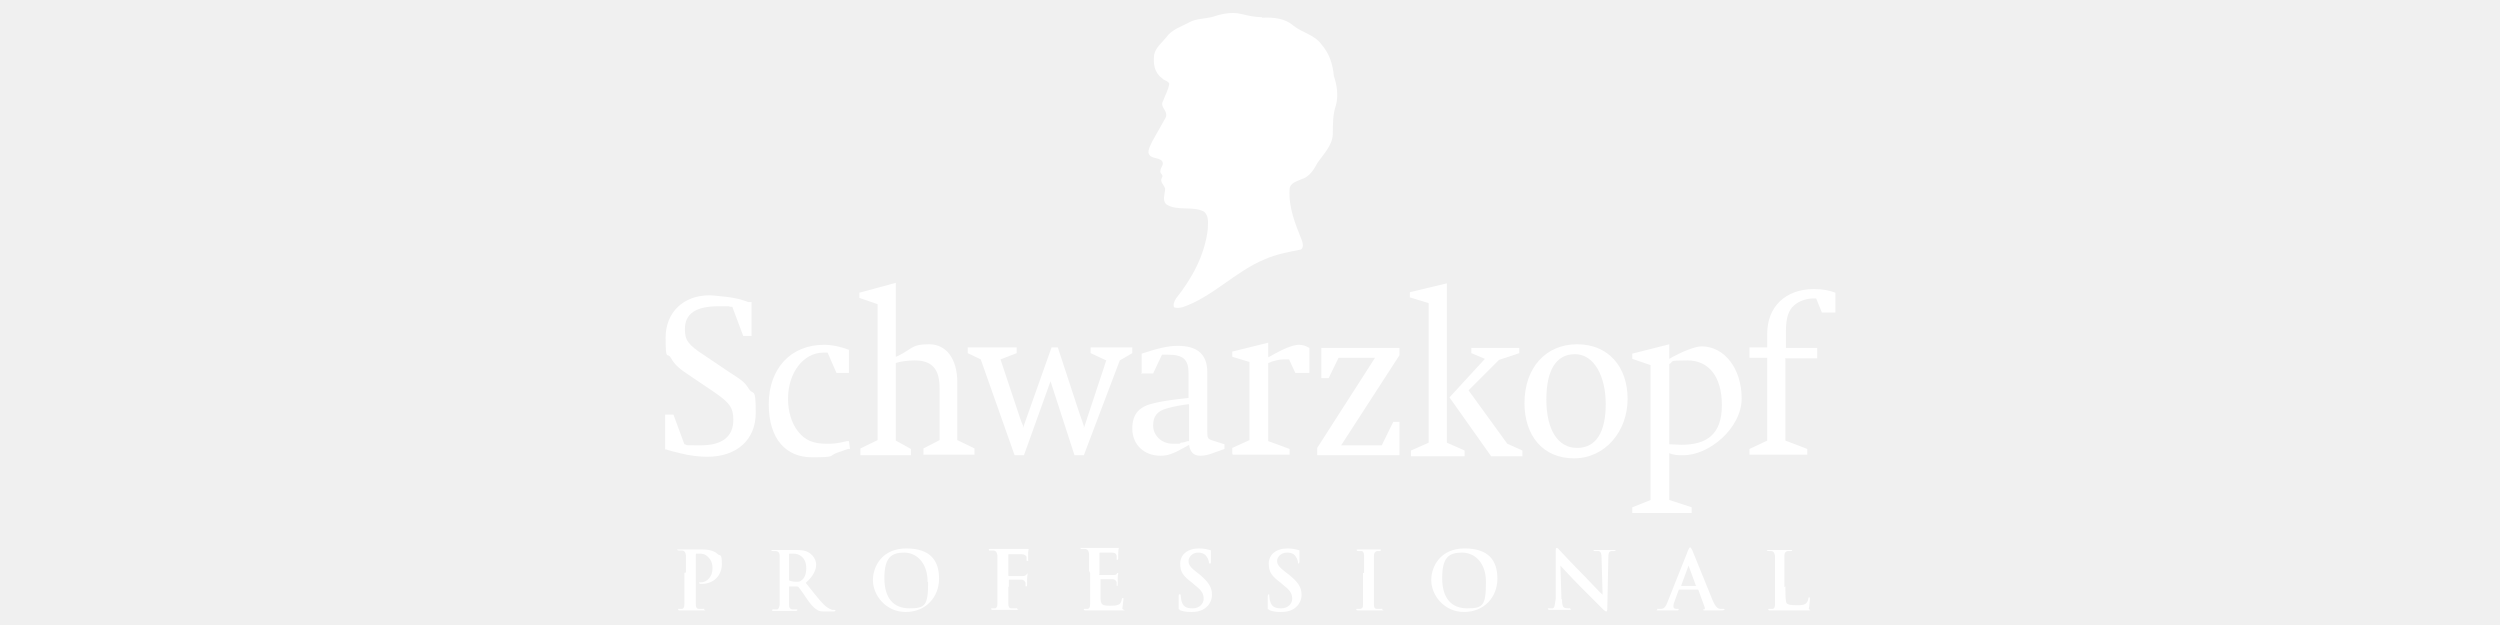
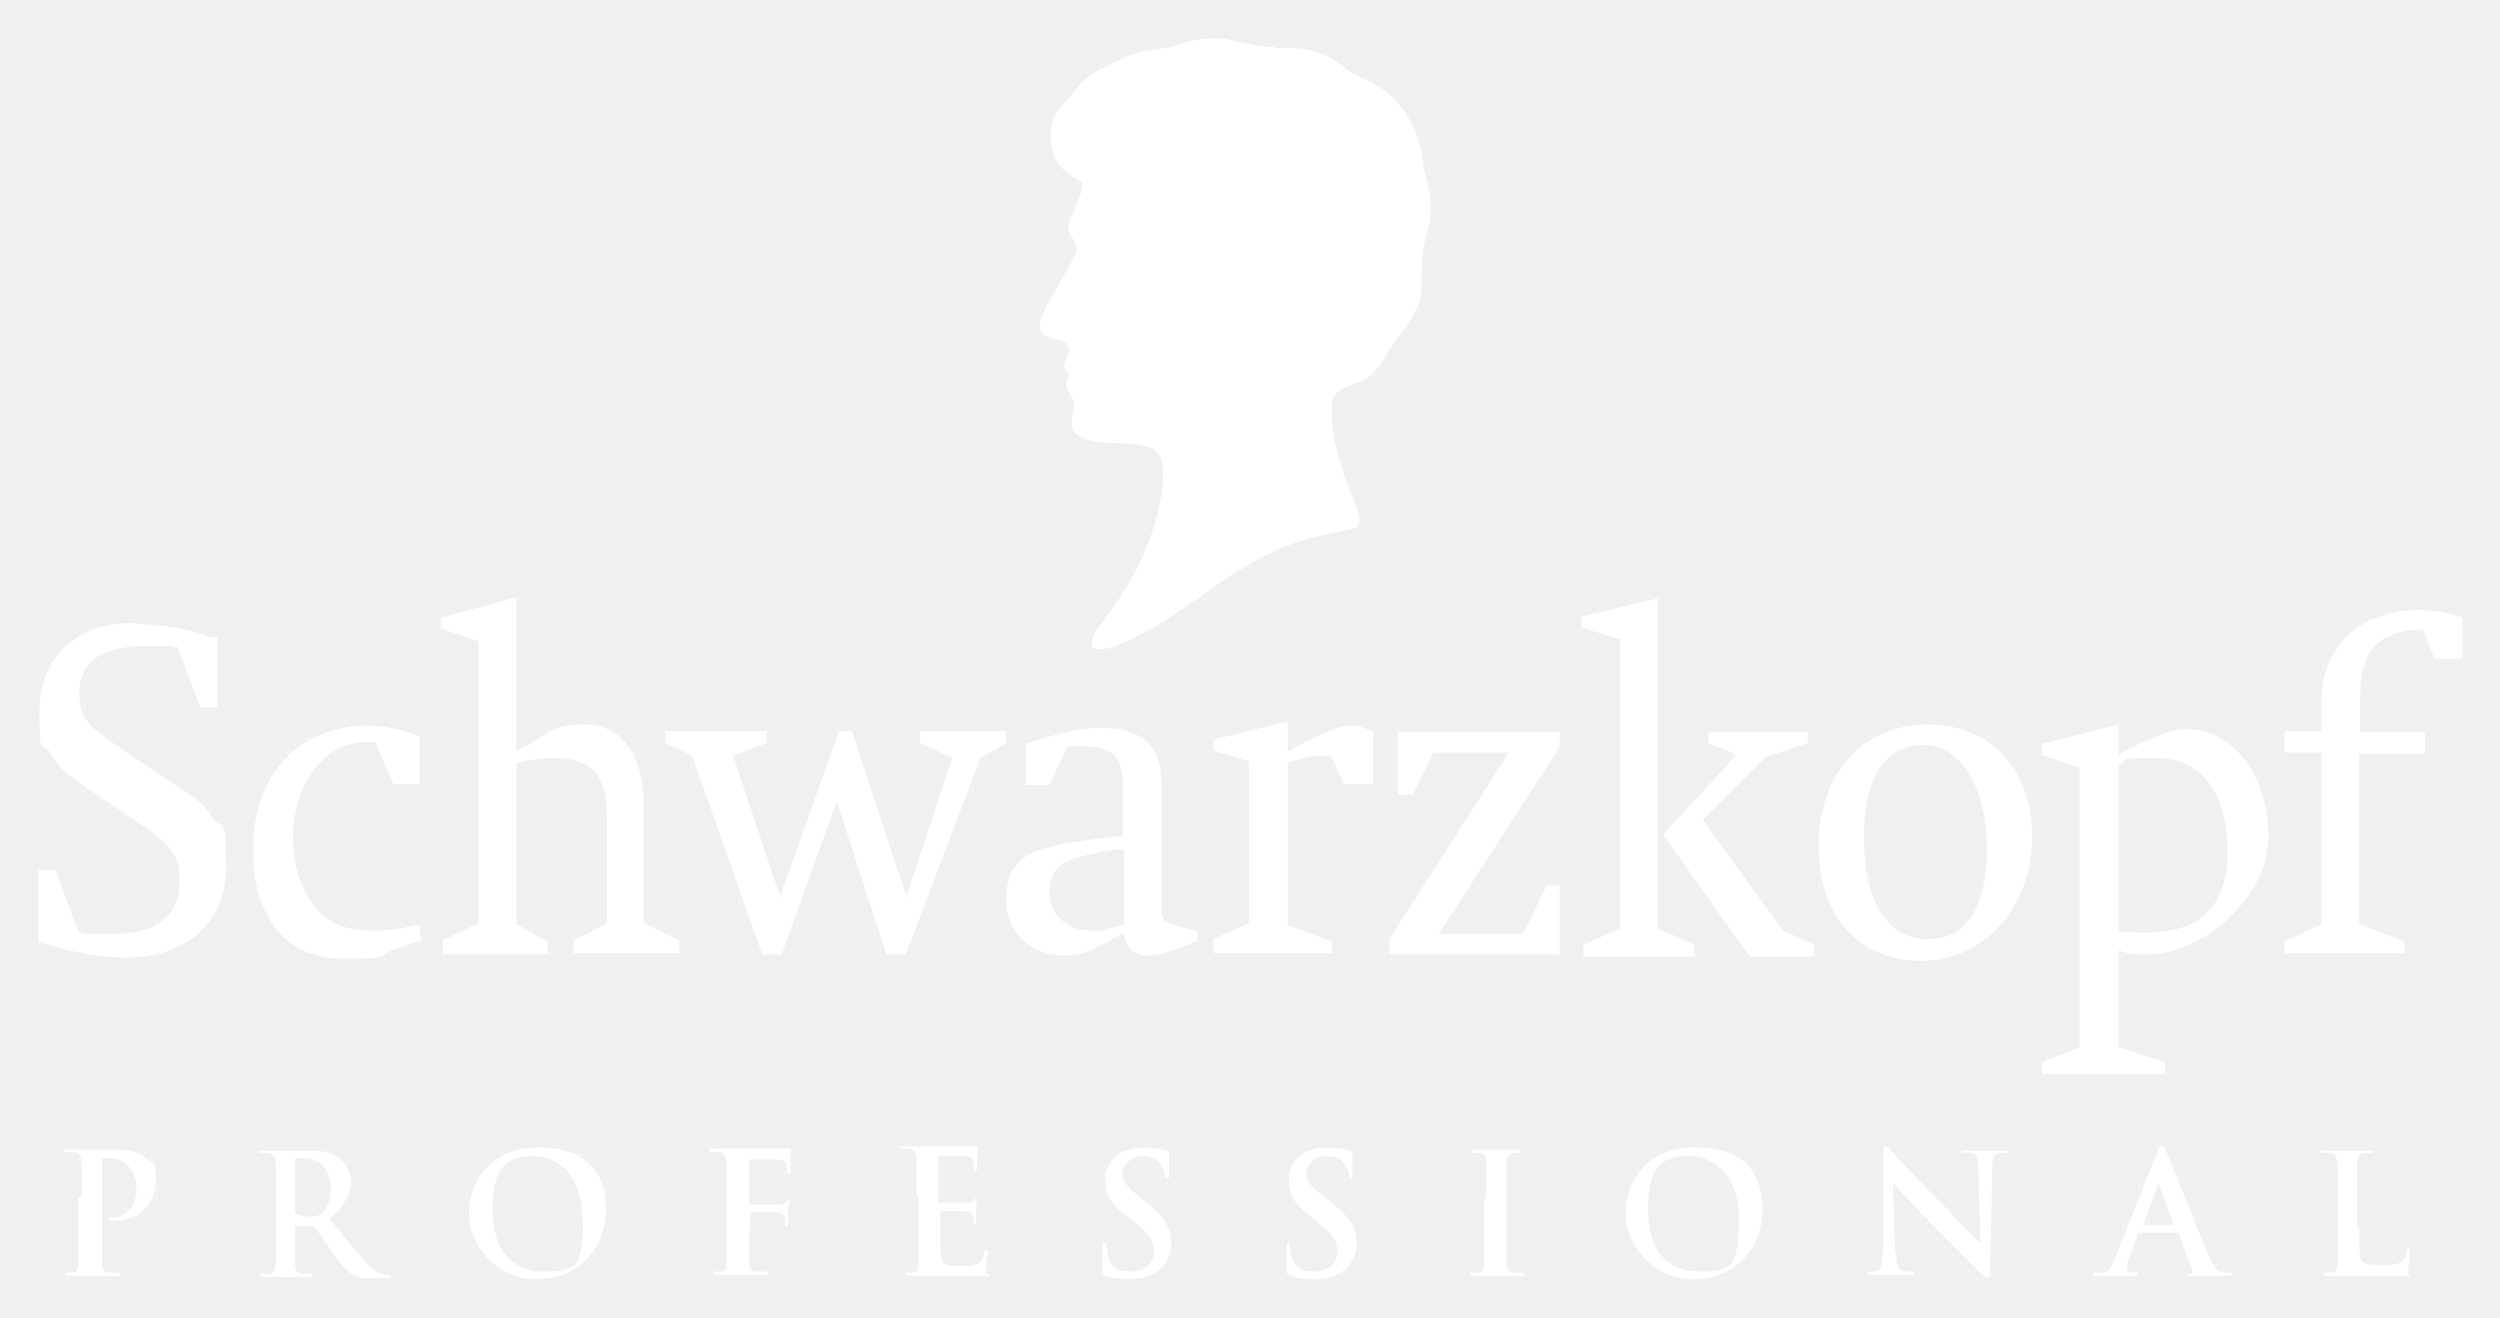
- <svg xmlns="http://www.w3.org/2000/svg" aria-label="Schwarzkopf" role="img" id="Layer_1" version="1.1" viewBox="0 0 480 120" shape-rendering="geometricPrecision" text-rendering="geometricPrecision">
+ <svg xmlns="http://www.w3.org/2000/svg" aria-label="Schwarzkopf" role="img" id="Layer_1" version="1.1" viewBox="124.144 -1.056 231.712 122.112" shape-rendering="geometricPrecision" text-rendering="geometricPrecision">
  <defs>
    <style type="text/css">
    svg path, svg polygon, svg rect, svg circle, svg ellipse, svg polyline, svg line, svg text { fill: #ffffff !important; }
    svg &gt; circle[fill="none"], svg &gt; rect[fill="none"], svg &gt; ellipse[fill="none"] { fill: none !important; }
    clipPath path, clipPath polygon, clipPath rect, clipPath circle, clipPath ellipse,
    mask path, mask polygon, mask rect, mask circle { fill: #000000 !important; stroke: none !important; }
  </style>
  </defs>
  <defs>
    
  </defs>
  <path d="M242.3,3.3c-1.3,0-2.7-.3-3.9-.6-2-.5-4,0-5.8.6-1.4.3-2.9.3-4.1.9-1.6.9-3.5,1.4-4.6,3-.9,1.1-2,1.9-2.3,3.3-.2,1.7,0,3.4,1.5,4.5.4.5,1.2.5,1.4,1.1-.2,1.2-.8,2.2-1.2,3.3-.7,1.2,1.1,1.9.5,3.2l-2.6,4.6c-.3.7-.7,1.3-.7,2.1.3,1.3,1.8.8,2.6,1.6.5.7-.3,1.2-.3,1.9-.2.5.7.8.3,1.3-.5.8.4,1.4.6,2.1,0,1-.6,2.2.2,3,2,1.4,5.1.3,7.2,1.4,1.1.8.8,2.3.8,3.4-.6,5-3,9.4-6.1,13.3-.3.5-.6,1.1-.4,1.7.5.2,1.1.1,1.6,0,5.7-1.9,10.2-6.9,15.8-9.2,2.2-1,4.6-1.4,7-1.9.6-.5.3-1.3.1-1.9-1.2-3-2.5-6.1-2.3-9.6,0-1.3,1.5-1.6,2.3-2,1.5-.4,2.4-1.9,3.1-3.2,1.2-1.7,2.8-3.3,2.9-5.4,0-1.9,0-3.9.6-5.6.5-1.8.2-3.9-.4-5.6-.2-2.3-.9-4.4-2.4-6.1-1.4-1.9-3.7-2.2-5.4-3.6-1.6-1.4-3.8-1.6-6-1.5h0Z" />
  <path d="M131.4,110v2.7c0,1.4,0,2.7,0,3.3,0,.5-.1.8-.4.9-.1,0-.3,0-.6,0s-.2,0-.2.1.1.2.3.2c.6,0,1.6,0,2,0s1.4,0,2.4,0,.3,0,.3-.2,0-.1-.2-.1-.6,0-.8,0c-.5,0-.6-.4-.6-.8,0-.7,0-1.9,0-3.3v-6.2c0-.2,0-.3.1-.3.1,0,.4,0,.6,0,.4,0,1,0,1.6.6.9.8.9,1.8.9,2.3,0,1.6-1.2,2.6-2.1,2.6s-.4,0-.4.2.1.1.2.1c0,0,.3,0,.3,0,2.2,0,3.8-1.6,3.8-3.8s-.4-1.5-.8-1.9c-.2-.2-.9-.9-2.9-.9s-1.6,0-2.3,0-1.4,0-2.2,0-.3,0-.3.1,0,.1.3.1.5,0,.6,0c.5.1.6.4.7.9,0,.5,0,.9,0,3.3h0Z" />
  <path d="M149.7,110c0-2.4,0-2.8,0-3.3,0-.5-.2-.8-.7-.9-.1,0-.4,0-.6,0s-.3,0-.3-.1.1-.1.3-.1c.8,0,1.8,0,2.1,0,.5,0,1.7,0,2.2,0,1,0,2,0,2.9.7.4.3,1.1,1.1,1.1,2.1s-.5,2.2-2,3.5c1.4,1.7,2.4,3.1,3.4,4.1.9.9,1.5,1,1.7,1.1.2,0,.3,0,.4,0s.2,0,.2.1c0,.1-.1.2-.3.2h-1.5c-.9,0-1.3,0-1.7-.3-.7-.4-1.3-1.1-2.1-2.3-.6-.9-1.3-1.9-1.5-2.1,0,0-.2-.1-.3-.1h-1.4c0,0-.1,0-.1,0v.2c0,1.4,0,2.7,0,3.3,0,.5.1.8.6.9.2,0,.6,0,.8,0s.2,0,.2.1-.1.2-.3.2c-.9,0-2.1,0-2.3,0s-1.3,0-1.9,0-.3,0-.3-.2,0-.1.3-.1.4,0,.6,0c.3,0,.4-.4.5-.9,0-.7,0-1.9,0-3.3v-2.7h0ZM151.5,111.2c0,.2,0,.2.1.3.3.1.8.2,1.2.2.6,0,.8,0,1.1-.3.5-.3.9-1.1.9-2.3,0-2.2-1.5-2.8-2.4-2.8s-.7,0-.8,0c-.1,0-.1,0-.1.2v4.7h0Z" />
  <path d="M167.6,111.4c0-2.7,1.8-6.1,6.4-6.1s6.3,2.3,6.3,5.8-2.5,6.4-6.4,6.4-6.3-3.3-6.3-6.1h0ZM178.1,111.7c0-3.5-2-5.6-4.5-5.6s-3.8,1-3.8,4.9,1.8,5.8,4.8,5.8,3.6-.5,3.6-5h0Z" />
  <path d="M193.7,112.7v-1.3c0-.1,0-.1.1-.1.3,0,1.9,0,2.3,0,.5,0,.7.3.8.6,0,.2,0,.4,0,.5s0,.2.1.2c.2,0,.2-.2.2-.3s0-.8,0-1.1c0-.5.1-.9.1-1s0-.1,0-.1c0,0-.1,0-.2.2-.2.2-.4.3-.7.3h0c-.2,0-.4,0-.7,0h-2c0,0-.1,0-.1-.1v-3.9c0-.2,0-.2.1-.2h2.4c.6,0,.9.3,1,.5,0,.2,0,.5,0,.6,0,.2,0,.2.2.2s.1,0,.1-.2c0-.2,0-1.1,0-1.3,0-.4.1-.6.1-.7s0-.1-.1-.1-.2,0-.2,0c-.2,0-.3,0-.6,0-.4,0-3.5,0-4.1,0s-1.4,0-2.2,0-.4,0-.4.2.1.1.3.1.5,0,.6,0c.5.1.6.4.7.9,0,.5,0,.9,0,3.3v2.7c0,1.5,0,2.7,0,3.3,0,.5-.1.8-.4.9-.1,0-.3,0-.6,0s-.2,0-.2.1c0,.1.1.2.3.2.6,0,1.6,0,2,0s1.4,0,2.4,0,.3,0,.3-.2,0-.1-.3-.1-.6,0-.8,0c-.5,0-.6-.4-.6-.9,0-.7,0-1.8,0-3.3h0Z" />
  <path d="M209.3,110v2.7c0,1.4,0,2.7,0,3.3,0,.5-.1.8-.4.9-.1,0-.3,0-.6,0s-.2,0-.2.1.1.2.3.2c.6,0,1.6,0,2,0,.9,0,2,0,4.3,0s.7,0,.8-.4c0-.3.2-1.4.2-1.7s0-.3-.1-.3-.1,0-.2.2c-.1.6-.3,1-.7,1.1-.4.2-1,.2-1.5.2-1.6,0-1.8-.2-1.9-1.3h0c0-.4,0-1.9,0-2.4v-1.2c0,0,0-.2,0-.2.4,0,1.9,0,2.2,0,.6,0,.8.3.9.6,0,.2,0,.4,0,.6,0,0,0,.1.1.1s.1-.2.1-.3,0-.7,0-1c0-.8.1-1,.1-1.1s0-.1-.1-.1-.1,0-.2.2c-.1.2-.4.2-.7.2-.4,0-2.1,0-2.5,0s-.1,0-.1-.2v-3.9c0-.1,0-.2.1-.2.3,0,1.9,0,2.2,0,.8,0,.9.3,1,.6,0,.2,0,.4,0,.6s0,.2.1.2.1,0,.2-.2c0-.2,0-.9,0-1,0-.7.1-.9.1-1s0-.1,0-.1-.2,0-.2,0c-.1,0-.4,0-.7,0-.3,0-3.4,0-3.9,0s-1.4,0-2.2,0-.3,0-.3.1,0,.1.3.1.5,0,.6,0c.5.1.6.4.7.9,0,.5,0,.9,0,3.3h0Z" />
  <path d="M226.4,117.1c.7.3,1.4.4,2.3.4s1.7-.1,2.5-.6c1.1-.7,1.5-1.8,1.5-2.7,0-1.5-.7-2.5-2.5-4l-.4-.3c-1.3-1-1.6-1.5-1.6-2.2s.7-1.6,1.8-1.6,1.5.5,1.7.8c.3.4.4.9.4,1s0,.3.2.3.2-.1.2-.5c0-1.2,0-1.7,0-1.9s0-.1-.2-.2c-.4-.1-1.1-.3-2.1-.3-2.2,0-3.6,1.2-3.6,2.9s.6,2.4,2.3,3.7l.7.6c1.3,1,1.5,1.7,1.5,2.5s-.7,1.8-2.1,1.8-1.9-.4-2.2-1.6c0-.3-.1-.6-.1-.8s0-.3-.2-.3-.2.2-.2.4c0,.2,0,1.2,0,2s0,.4.3.5h0Z" />
  <path d="M243.6,117.1c.7.3,1.4.4,2.3.4s1.7-.1,2.5-.6c1.1-.7,1.5-1.8,1.5-2.7,0-1.5-.7-2.5-2.6-4l-.4-.3c-1.3-1-1.7-1.5-1.7-2.2s.7-1.6,1.9-1.6,1.5.5,1.7.8c.3.4.4.9.4,1s0,.3.1.3.2-.1.2-.5c0-1.2,0-1.7,0-1.9s0-.1-.2-.2c-.4-.1-1.1-.3-2.1-.3-2.2,0-3.6,1.2-3.6,2.9s.6,2.4,2.3,3.7l.7.6c1.3,1,1.5,1.7,1.5,2.5s-.7,1.8-2.1,1.8-1.9-.4-2.2-1.6c0-.3-.1-.6-.1-.8s0-.3-.1-.3-.2.2-.2.4c0,.2,0,1.2,0,2s0,.4.3.5h0Z" />
  <path d="M261.7,110v2.7c0,1.5,0,2.7,0,3.4,0,.5-.1.7-.5.8-.1,0-.3,0-.6,0s-.2,0-.2.1.1.2.3.2c.6,0,1.6,0,2,0s1.4,0,2.4,0,.3,0,.3-.2,0-.1-.2-.1-.6,0-.8,0c-.5,0-.6-.3-.6-.8,0-.7,0-1.9,0-3.4v-2.7c0-2.4,0-2.8,0-3.3,0-.5.2-.8.6-.9.2,0,.3,0,.5,0s.2,0,.2-.2-.1-.1-.3-.1c-.6,0-1.5,0-1.9,0s-1.4,0-2,0-.4,0-.4.1,0,.2.3.2.4,0,.6,0c.3,0,.5.3.5.9,0,.5,0,.9,0,3.3h0Z" />
  <path d="M274.8,111.4c0-2.7,1.8-6.1,6.4-6.1s6.3,2.3,6.3,5.8-2.5,6.4-6.4,6.4-6.3-3.3-6.3-6.1h0ZM285.3,111.7c0-3.5-2-5.6-4.6-5.6s-3.8,1-3.8,4.9,1.8,5.8,4.8,5.8,3.6-.5,3.6-5h0Z" />
  <path d="M299.8,115.1l-.2-6.5h0c.3.3,2,2.2,3.7,3.9,1.6,1.6,3.6,3.6,4.6,4.6.2.2.4.3.5.3s.2-.1.2-.5l.2-9.8c0-.9.1-1.2.6-1.3.2,0,.3,0,.5,0s.3,0,.3-.1-.2-.1-.4-.1c-.8,0-1.4,0-1.5,0-.3,0-1.1,0-1.9,0s-.4,0-.4.1,0,.1.2.1.6,0,.8,0c.4.2.5.5.5,1.4l.2,7h0c-.3-.2-2.4-2.5-3.4-3.5-2.3-2.3-4.6-4.8-4.8-5-.3-.3-.4-.5-.6-.5s-.2.2-.2.5v9.2c-.2,1.4-.2,1.8-.6,1.9-.2,0-.5,0-.7,0s-.2,0-.2.1.1.2.3.2c.8,0,1.5,0,1.7,0,.3,0,.9,0,1.9,0s.4,0,.4-.2,0-.1-.3-.1c-.2,0-.5,0-.8-.1-.3-.1-.5-.5-.5-1.7h0Z" />
  <path d="M322.4,113.2c0,0-.1,0-.1.1l-.8,2.2c-.2.4-.2.8-.2.9,0,.3.1.5.6.5h.2c.2,0,.2,0,.2.1s0,.2-.3.2c-.5,0-1.2,0-1.7,0s-1,0-1.8,0-.3,0-.3-.2,0-.1.2-.1.4,0,.5,0c.7,0,1-.6,1.3-1.4l3.9-9.8c.2-.5.3-.6.4-.6s.2.1.4.5c.4.9,2.9,7.2,3.9,9.6.6,1.4,1,1.6,1.4,1.7.2,0,.5,0,.7,0s.2,0,.2.1-.1.2-.7.2-1.7,0-2.9,0c-.3,0-.5,0-.5-.1s0-.1.2-.1c.1,0,.2-.2.1-.4l-1.2-3.3c0,0,0-.1-.2-.1h-3.5ZM325.6,112.4c0,0,0,0,0,0l-1.4-3.8c0,0,0-.1,0-.1s0,0,0,.1l-1.4,3.8c0,0,0,.1,0,.1h2.9Z" />
  <path d="M342.6,112.7v-2.7c0-2.4,0-2.8,0-3.3,0-.5.2-.8.6-.9.2,0,.4,0,.6,0s.3,0,.3-.1-.1-.1-.3-.1c-.6,0-1.7,0-2.1,0s-1.4,0-2.1,0-.3,0-.3.1,0,.1.3.1.4,0,.5,0c.5.1.6.4.7.9,0,.5,0,.9,0,3.3v2.7c0,1.4,0,2.7,0,3.3,0,.5-.1.8-.4.9-.1,0-.3,0-.6,0s-.3,0-.3.1.1.2.3.2c.6,0,1.6,0,2,0,1.3,0,2.3,0,4.5,0s.9,0,1-.4c.1-.4.2-1.6.2-1.8s0-.3-.1-.3-.2,0-.2.2c0,.3-.2.7-.4.9-.4.4-1,.4-1.8.4-1.2,0-1.6-.1-1.9-.3-.3-.3-.3-1.4-.3-3.3h0Z" />
  <path d="M320.5,87.1v8.9l4.3,1.4v1.1h-11.4v-1.1l3.5-1.4v-25.9l-3.5-1.2v-1l7.1-1.8v2.8c2.4-1.4,5-2.4,6.2-2.4,4.4,0,7.7,4.3,7.7,10s-6.3,11-11.3,10.9c-.8,0-1.8,0-2.6-.4h0ZM320.5,85.3c.9,0,1.5.1,2.3.1,4.9,0,7.8-2,7.8-7.6s-2.6-8.6-6.6-8.6-2.5.2-3.5.7v15.3h0Z" />
  <path d="M342.9,68.8h6v-2h-6v-3.3c0-2.4.5-4,1.6-4.9.9-.8,2.4-1.3,3.6-1.3s.3,0,.6,0l1.1,2.7h2.6v-3.8c-1-.4-2.4-.7-4.1-.7-5.5,0-9,3.4-9,8.6v2.6h-3.4v2h3.4v15.9l-3.4,1.6v1.1h11.1v-1.1l-4.2-1.6v-15.9h0Z" />
  <path d="M127.6,86.3h.4c0,.1,2.5.7,2.5.7,1.9.5,3.9.7,5.3.7,5.7,0,9.3-3.3,9.3-8.4s-.4-3.3-1.3-4.6c-.8-1.3-1.2-1.6-4-3.4l-4.6-3.1c-3.1-2-3.7-2.9-3.7-5,0-3,2.1-4.4,6.5-4.4s1,0,2.2.1h.4s2.1,5.6,2.1,5.6h1.6v-6.5h-.7c0-.1-1.8-.6-1.8-.6-.6-.1-1.3-.3-2.3-.4-1.2-.1-2.5-.3-3.3-.3-5,0-8.4,3.3-8.4,8.1s.3,2.7,1,3.9c.8,1.4,1.6,2.1,3.9,3.6l4.3,2.9c3.1,2.1,3.8,3.1,3.8,5.4,0,3.2-2.1,4.9-6.2,4.9s-2.1,0-3.2-.2l-2.1-5.7h-1.6v6.7h0Z" />
  <path d="M163.1,67.2c-1.9-.7-3.4-1-4.9-1-6.4,0-10.6,4.6-10.6,11.4s3.4,10.2,8.3,10.2,3.1-.3,4.9-.9l2-.7h.4c0-.1-.2-1.5-.2-1.5h-.4c-2.1.5-2.6.5-3.9.5-2.6,0-4.2-.7-5.5-2.4-1.2-1.5-1.9-3.8-1.9-6.2,0-5.1,3-8.9,6.8-8.9s.4,0,.8,0l1.7,3.9h2.4v-4.5h0Z" />
  <path d="M165.2,87.4h9.7v-1.2l-2.9-1.6v-14.9c.8-.3,2.4-.5,3.6-.5,3.3,0,4.8,1.6,4.8,5.3v10l-3.1,1.6v1.2h9.8v-1.2l-3.3-1.6v-11.1c0-4.5-2.1-7.3-5.4-7.3s-3,.7-5.9,2.2l-.5.2v-14.2l-7,1.9v1l3.5,1.2v26.1l-3.3,1.6v1.2h0Z" />
  <path d="M201.7,73.2l4.6,14.2h1.8l6.9-18.2,2.4-1.4v-1.1h-8v1.1l3,1.4-4.3,13v-.4c-.4-1.2-.5-1.5-.8-2.3l-4.2-12.8h-1.2l-5.5,15.5v-.6c-.1,0-.5-1.2-.5-1.2l-.4-1.2-3.4-10.2,3.1-1.2v-1.1h-9.4v1.1l2.5,1.2,6.5,18.4h1.8l5.1-14.2h0Z" />
  <path d="M219.2,71.8v-3.9c3-1,5.1-1.5,6.9-1.5,3.9,0,5.7,1.7,5.7,5.1v11.5c0,1.1.1,1.3,1.1,1.6l2.2.7v.9l-2.8,1c-.3.1-1.1.3-1.7.3h-.2c-1.2,0-1.9-.7-2.1-2.1l-.5.3-1.3.7c-.9.5-1.5.7-1.8.8-.5.2-1.2.3-1.9.3-3.2,0-5.4-2.2-5.4-5.2s1.5-4.3,4.2-4.9c1.6-.4,3.9-.7,6.6-1v-4.7c0-2.7-1-3.6-4-3.6s-.6,0-1.1,0l-1.7,3.6h-2.4ZM228.2,77.6c-1.5.2-2.7.4-4.1.8-1.9.5-2.7,1.5-2.7,3.3s1.5,3.5,3.8,3.5,1,0,1.5-.2c.1,0,.5,0,1.3-.3,0,0,.2,0,.3,0v-7h0Z" />
  <path d="M236.7,87.3h10.9v-1.1l-4.1-1.5v-15c.9-.4,2.1-.7,3-.7s.5,0,1,0l1.2,2.6h2.7v-4.8c-.7-.4-1.3-.6-2-.6-1.1,0-2.9.7-5.5,2.2l-.4.2v-2.8l-6.9,1.7v1l3.3,1v15l-3.3,1.5v1.1h0Z" />
  <polygon points="252.9 87.4 268.7 87.4 268.7 81 267.5 81 265.3 85.5 257.5 85.5 268.7 68.2 268.7 66.8 253.7 66.8 253.7 72.6 255.1 72.6 257 68.7 264 68.7 252.9 86 252.9 87.4 252.9 87.4" />
  <path d="M270.9,87.6v-1.1l3.4-1.5v-26.8l-3.6-1.1v-1l7.1-1.7v30.6l3.4,1.5v1.1h-10.2ZM282,75l7.4,10.2,2.9,1.3v1.1h-6l-8-11.3,6.8-7.4-2.6-1.1v-1h9.2v1l-3.9,1.3-5.8,5.8h0Z" />
  <path d="M292.7,77.4c0-6.8,4.1-11.3,10.1-11.3s9.7,4.3,9.7,10.5-4.3,11.4-10.3,11.4-9.5-4.4-9.5-10.6h0ZM296.9,76.7c0,5.8,2.2,9.3,5.9,9.3s5.5-3.1,5.5-8.4-2.2-9.6-5.9-9.6-5.5,3.2-5.5,8.7h0Z" />
</svg>
